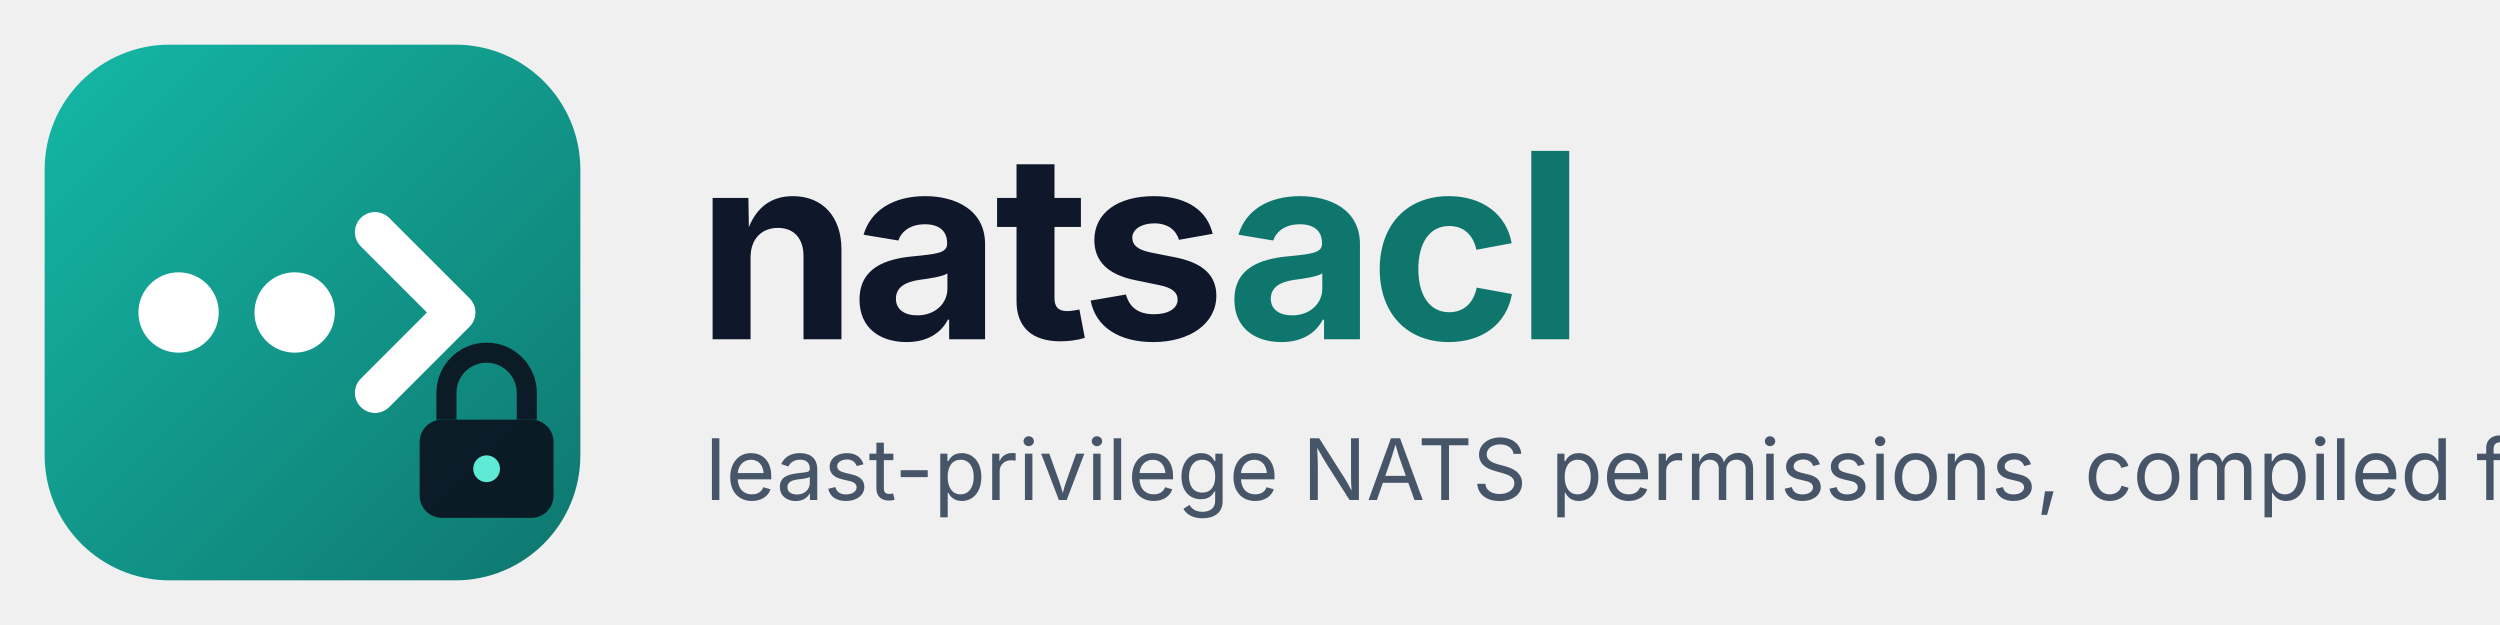
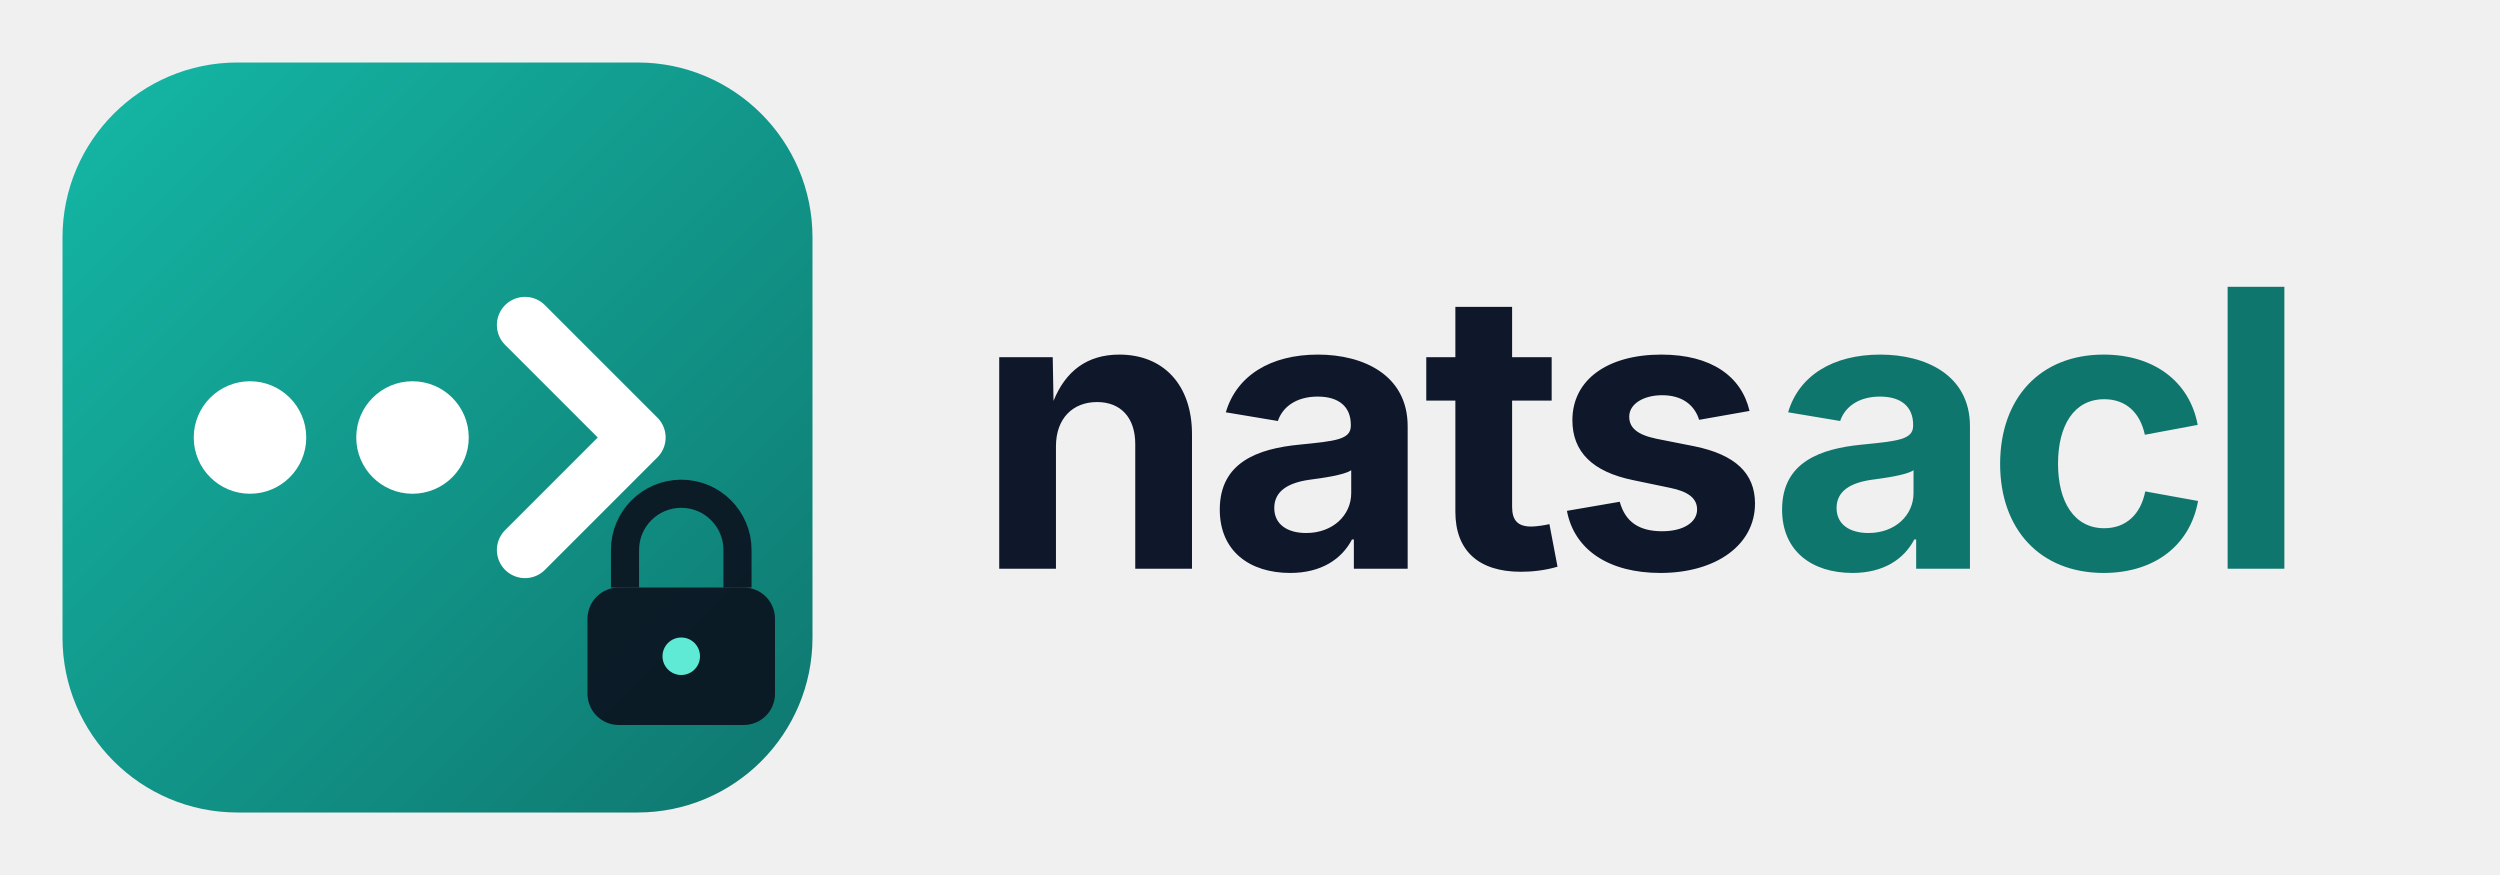
- <svg xmlns="http://www.w3.org/2000/svg" width="560" height="140" viewBox="0 0 560 140" role="img" aria-label="natsacl — least-privilege NATS permissions compiled from TypeScript">
+ <svg xmlns="http://www.w3.org/2000/svg" width="400" height="140" viewBox="0 0 400 140" role="img" aria-label="natsacl">
  <defs>
    <linearGradient id="g" x1="0" y1="0" x2="1" y2="1">
      <stop offset="0" stop-color="#14b8a6" />
      <stop offset="1" stop-color="#0f766e" />
    </linearGradient>
  </defs>
  <g transform="translate(10,10)">
    <rect x="0" y="0" width="120" height="120" rx="28" fill="url(#g)" />
    <circle cx="30" cy="60" r="9" fill="#ffffff" />
    <circle cx="56" cy="60" r="9" fill="#ffffff" />
    <path d="M74 42 L92 60 L74 78" fill="none" stroke="#ffffff" stroke-width="9" stroke-linecap="round" stroke-linejoin="round" />
    <rect x="84" y="84" width="30" height="22" rx="5" fill="#0b1220" opacity="0.92" />
    <path d="M90 84 v-6 a9 9 0 0 1 18 0 v6" fill="none" stroke="#0b1220" stroke-width="4.5" opacity="0.92" />
    <circle cx="99" cy="95" r="3" fill="#5eead4" />
  </g>
-   <text x="156" y="76" font-family="Inter, 'Segoe UI', Helvetica, Arial, sans-serif" font-size="58" font-weight="700" letter-spacing="-1.5" fill="#0f172a">nats<tspan fill="#0f766e">acl</tspan>
+   <text x="156" y="91" font-family="Inter, 'Segoe UI', Helvetica, Arial, sans-serif" font-size="62" font-weight="700" letter-spacing="-1.5" fill="#0f172a">nats<tspan fill="#0f766e">acl</tspan>
  </text>
-   <text x="158" y="112" font-family="Inter, 'Segoe UI', Helvetica, Arial, sans-serif" font-size="19" fill="#475569">least-privilege NATS permissions, compiled from TypeScript</text>
</svg>
